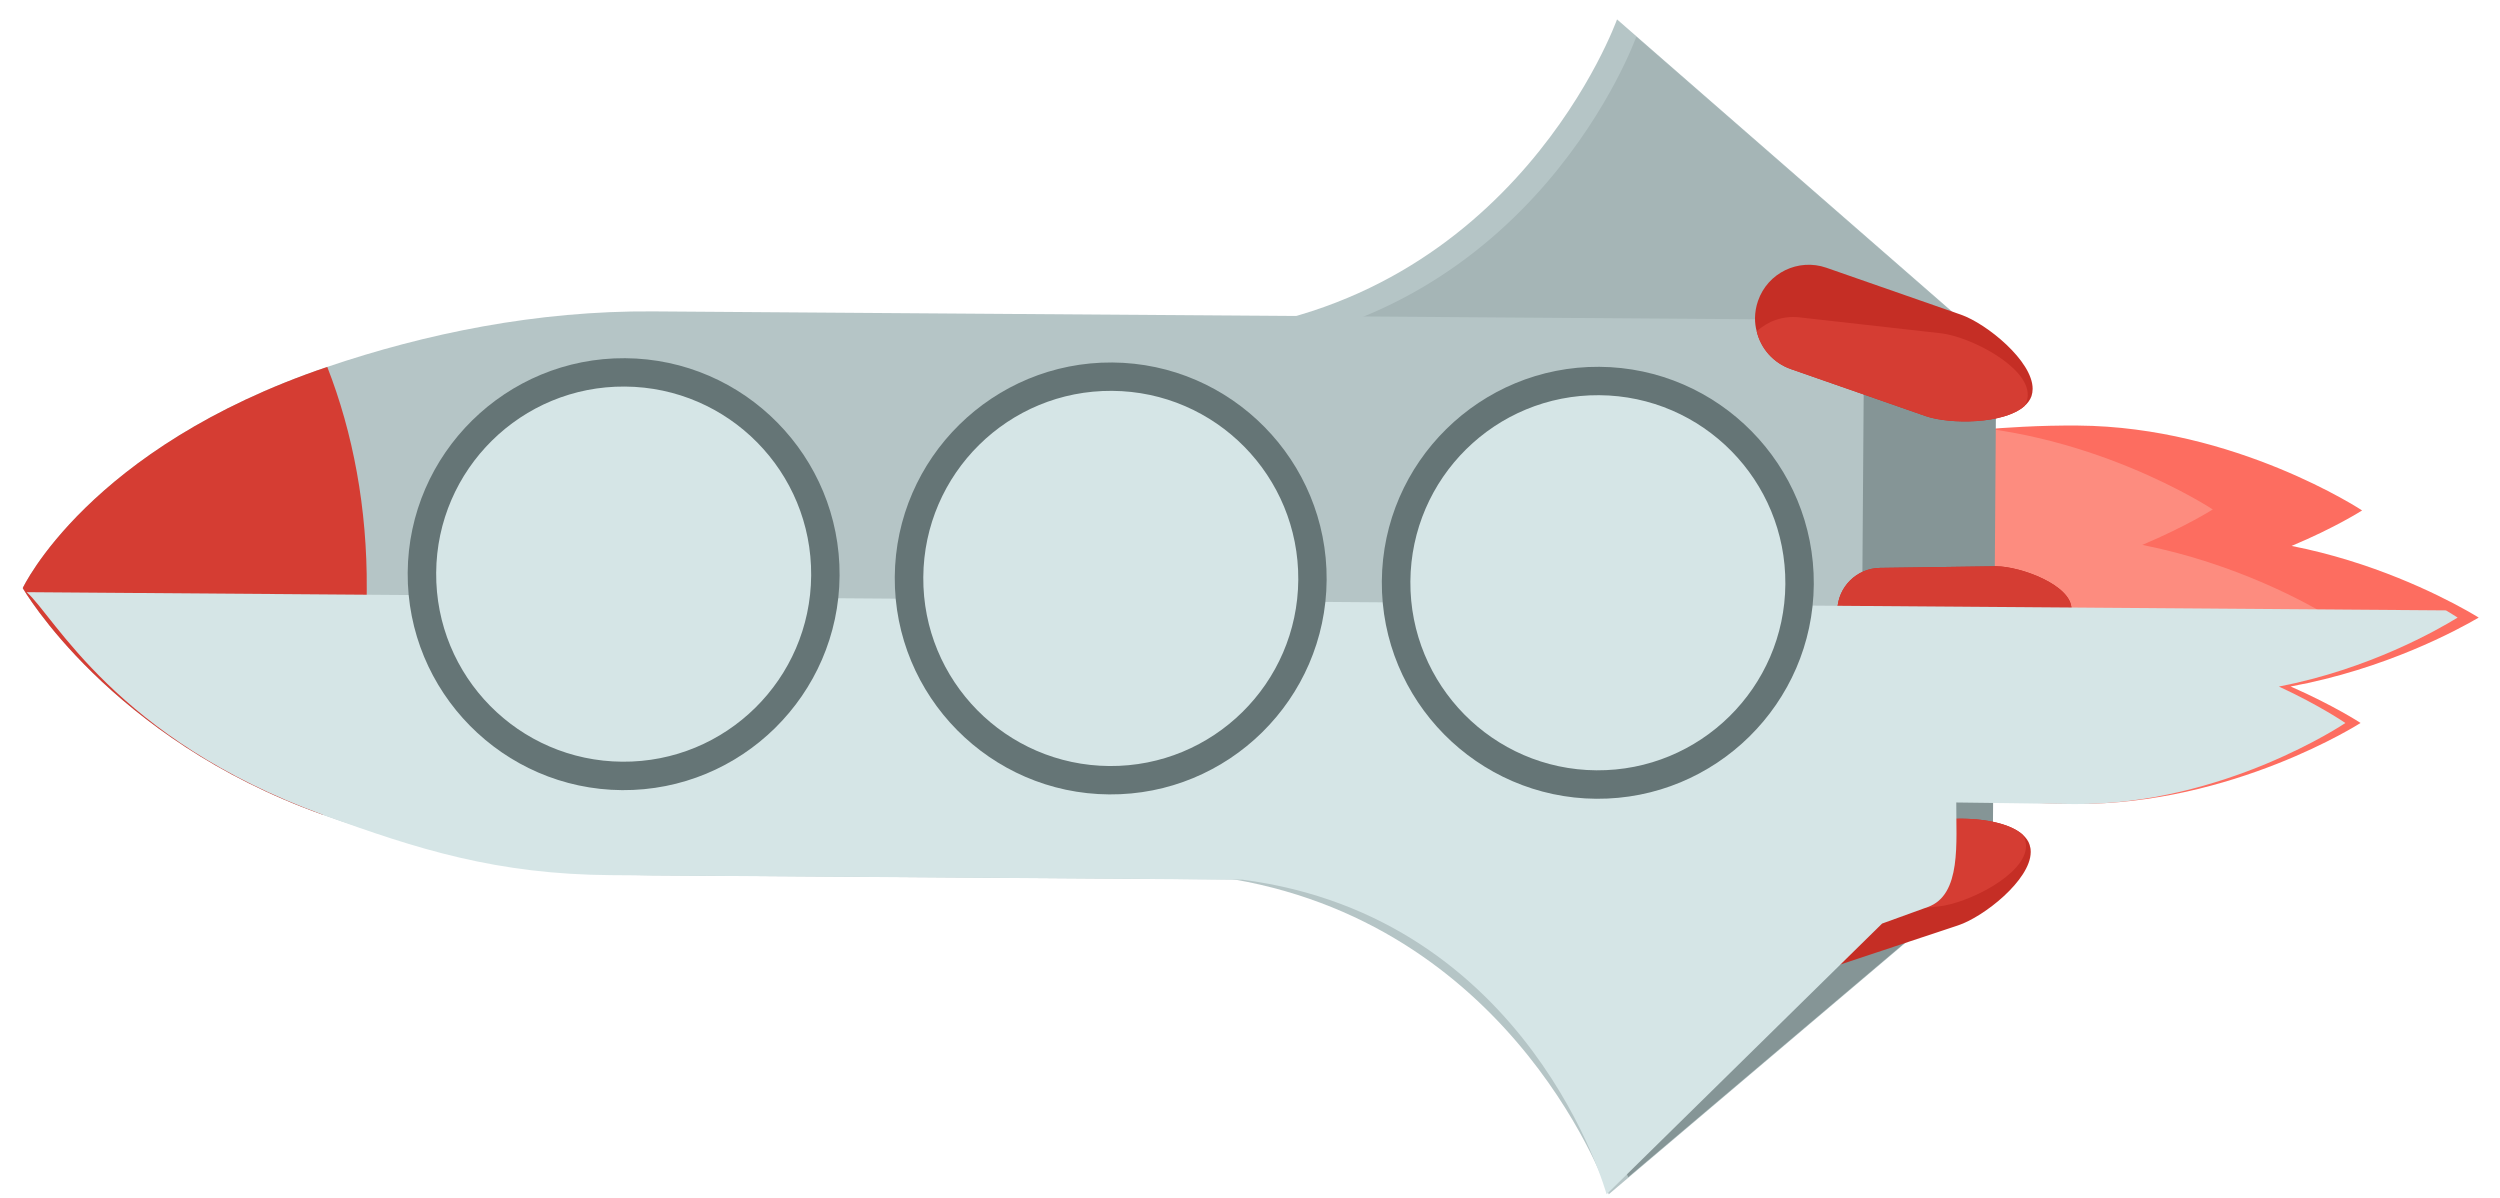
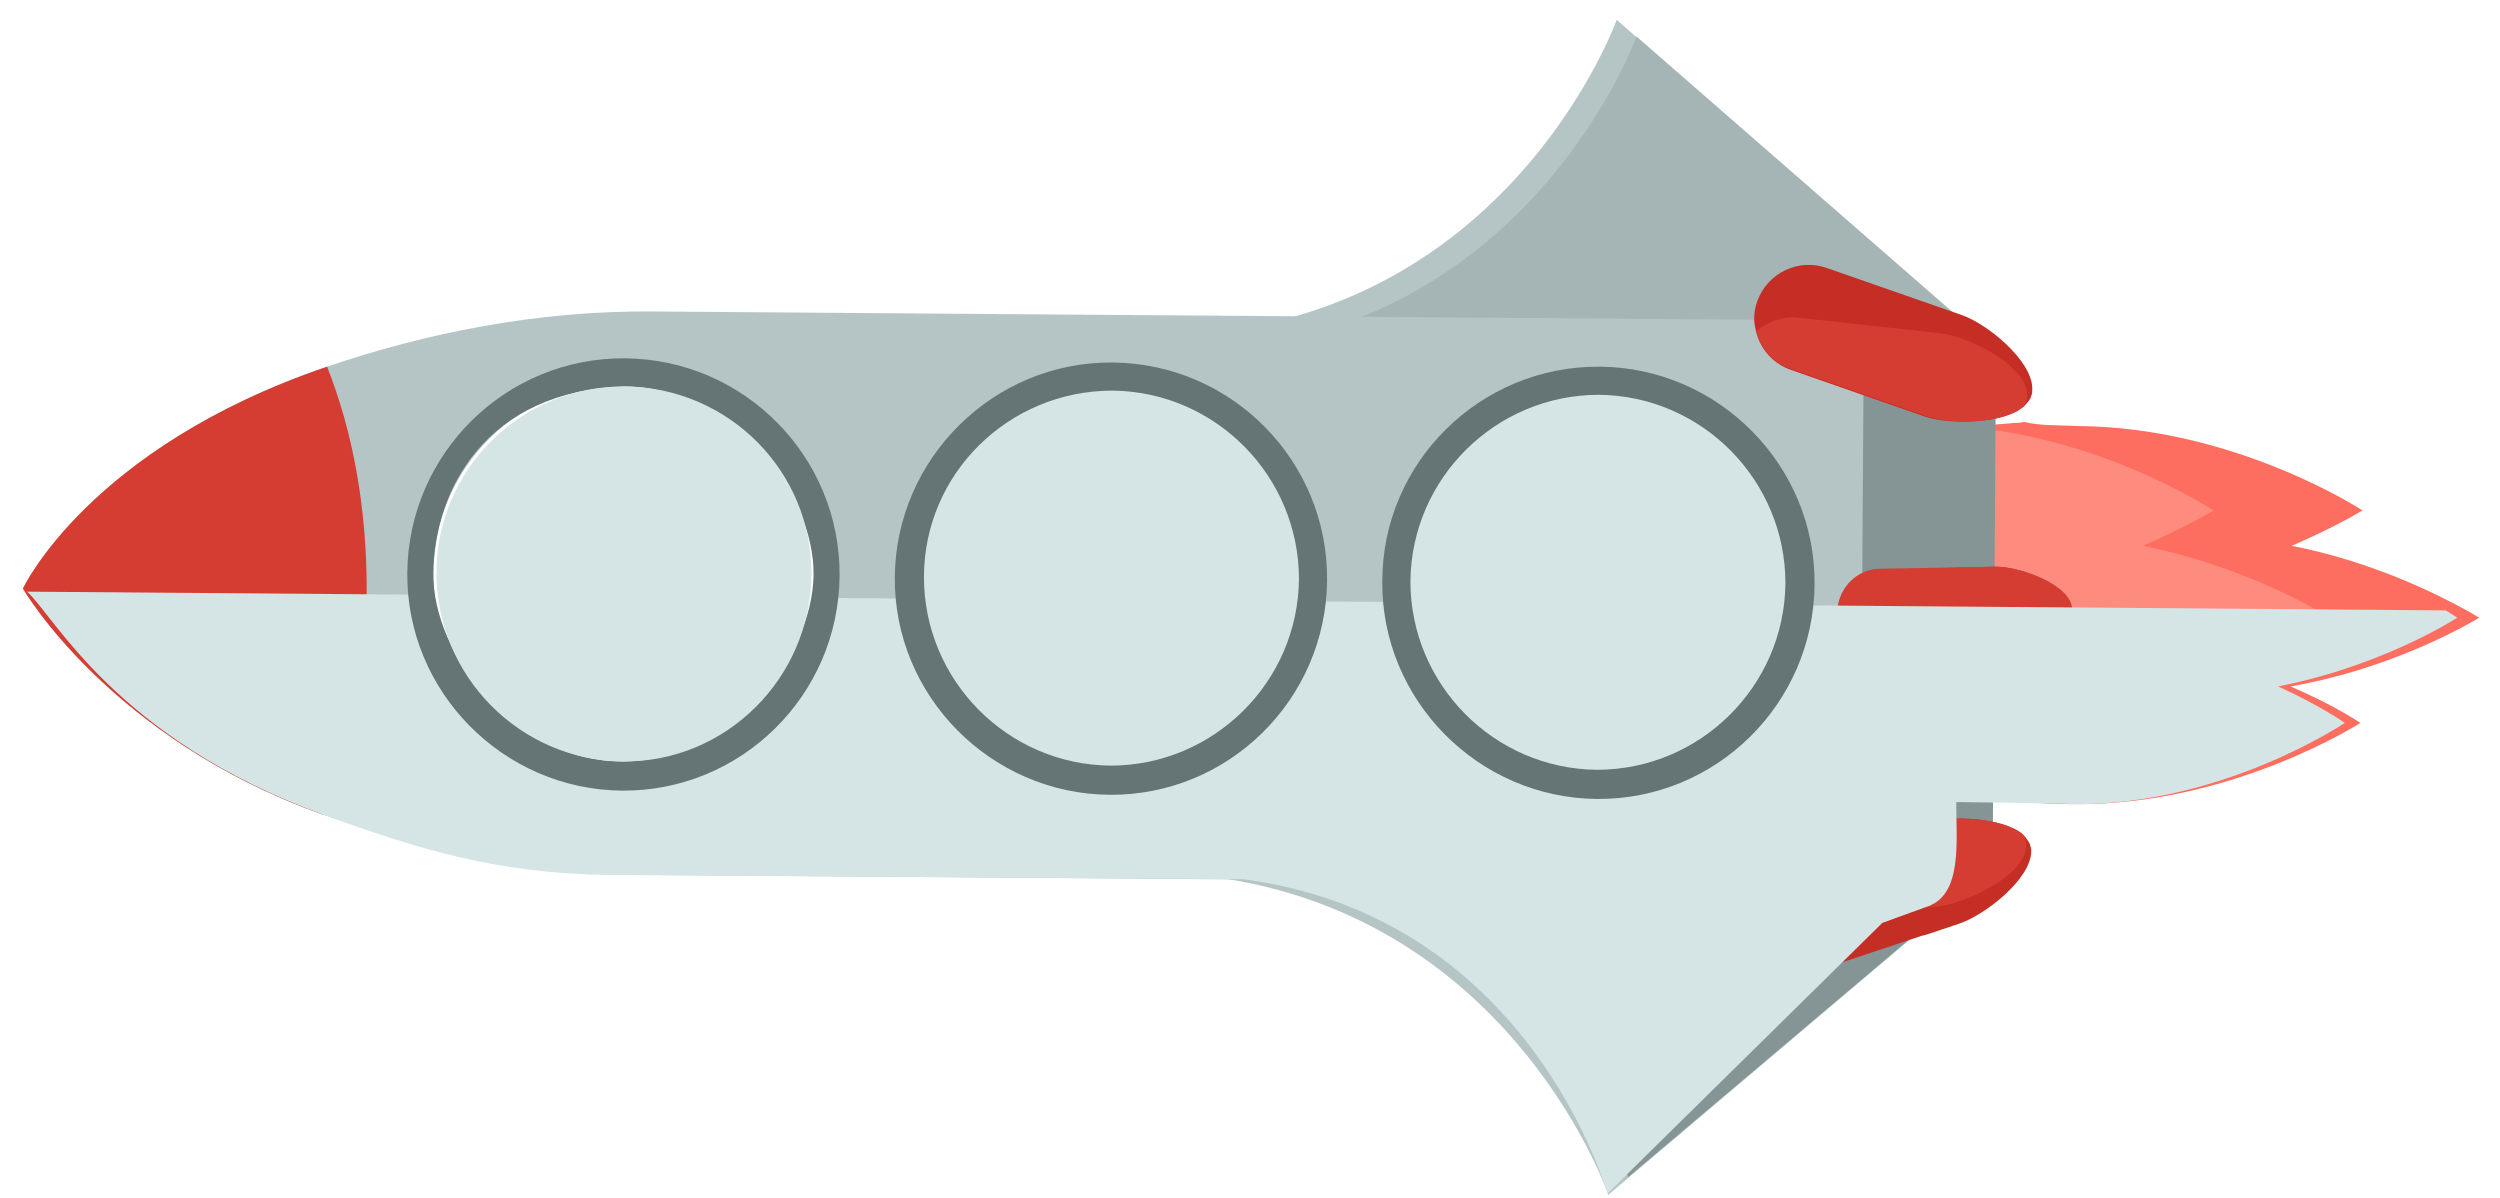
- <svg xmlns="http://www.w3.org/2000/svg" version="1.1" id="Слой_1" x="0px" y="0px" width="240px" height="115px" viewBox="0 0 240 115" enable-background="new 0 0 240 115" xml:space="preserve">
-   <path id="rocket-outer-flame" fill="#FD6D60" d="M199.494,40.854c15.099,0.109,27.268,8.148,27.268,8.148s-2.563,1.646-6.768,3.407  c7.74,1.525,13.906,4.583,16.779,6.187c0.498,0.284,0.885,0.506,1.183,0.692c-2.003,1.174-8.976,4.956-18.056,6.614  c4.177,1.836,6.715,3.502,6.715,3.502s-12.282,7.879-27.383,7.773c-1.75-0.014-3.478-0.064-5.133-0.187  c-0.246-0.003-0.484-0.021-0.729-0.05c-0.893-0.051-1.766-0.123-2.614-0.215c-1.709-0.179-3.34-0.394-4.876-0.658  c-3.229-0.551-6.066-1.291-8.314-2.157c-1.678-0.661-3.035-1.384-3.986-2.16c-0.027-0.028-0.053-0.045-0.08-0.073  c-1.004-0.84-1.537-1.732-1.529-2.664c0.006-0.928,0.565-1.813,1.567-2.623c0.028-0.029,0.054-0.059,0.081-0.068  c0.979-0.783,2.354-1.5,4.059-2.108c2.244-0.847,5.079-1.548,8.305-2.038c0.244-0.054,0.486-0.08,0.729-0.119  c-0.25-0.152-0.495-0.31-0.725-0.479c-1.18-0.84-1.885-1.732-2.027-2.678c0.041-0.236,0.109-0.457,0.218-0.682  c0.318-0.689,0.941-1.353,1.849-1.971c0.232-0.163,0.478-0.312,0.732-0.463c-0.242-0.044-0.486-0.075-0.727-0.131  c-4.59-0.782-8.369-1.934-10.815-3.313c-0.565-0.323-1.073-0.66-1.485-1.009c-0.028-0.016-0.056-0.028-0.086-0.067  c-0.99-0.83-1.533-1.721-1.527-2.652c0.008-0.929,0.551-1.813,1.566-2.627c0.028-0.025,0.057-0.039,0.082-0.065  c0.652-0.523,1.491-1.018,2.49-1.465c2.449-1.122,5.854-2.055,9.871-2.681c1.54-0.238,3.174-0.434,4.889-0.59  c0.701-0.064,1.418-0.114,2.142-0.151c0.34-0.023,0.688-0.047,1.026-0.061C195.91,40.882,197.676,40.84,199.494,40.854z" />
-   <path id="rocket-inner-flame" fill="#FD8C7F" d="M157.77,48.513c-0.023,3.072,5.924,5.771,14.638,7.166  c-1.613,0.947-2.607,1.998-2.789,3.121c0.165,1.123,1.146,2.188,2.745,3.156c-8.729,1.271-14.719,3.887-14.74,6.954  c-0.031,4.396,12.18,8.058,27.271,8.162c15.094,0.111,27.381-7.771,27.381-7.771s-2.537-1.664-6.711-3.498  c9.08-1.654,16.049-5.439,18.059-6.617c-1.989-1.204-8.906-5.085-17.965-6.876c4.199-1.769,6.768-3.402,6.768-3.402  s-12.177-8.052-27.271-8.159C170.063,40.638,157.8,44.116,157.77,48.513z" />
+ <svg xmlns="http://www.w3.org/2000/svg" version="1.1" id="Слой_1" x="0px" y="0px" viewBox="0 0 240 115" style="enable-background:new 0 0 240 115;" xml:space="preserve">
+   <style type="text/css">
+ 	.st0{fill:#FD6D60;}
+ 	.st1{fill:#FD8C7F;}
+ 	.st2{fill:#B5C5C6;}
+ 	.st3{fill:#A5B5B6;}
+ 	.st4{fill:#859596;}
+ 	.st5{fill:#C52E25;}
+ 	.st6{fill:#D53D33;}
+ 	.st7{fill:#D5E5E6;}
+ 	.st8{fill:#657576;}
+ </style>
+   <path id="rocket-outer-flame" class="st0" d="M199.5,40.9c15.1,0.1,27.3,8.1,27.3,8.1s-2.6,1.6-6.8,3.4c7.7,1.5,13.9,4.6,16.8,6.2  c0.5,0.3,0.9,0.5,1.2,0.7c-2,1.2-9,5-18.1,6.6c4.2,1.8,6.7,3.5,6.7,3.5s-12.3,7.9-27.4,7.8c-1.8,0-3.5-0.1-5.1-0.2  c-0.2,0-0.5,0-0.7-0.1c-0.9-0.1-1.8-0.1-2.6-0.2c-1.7-0.2-3.3-0.4-4.9-0.7c-3.2-0.6-6.1-1.3-8.3-2.2c-1.7-0.7-3-1.4-4-2.2  c0,0-0.1,0-0.1-0.1c-1-0.8-1.5-1.7-1.5-2.7c0-0.9,0.6-1.8,1.6-2.6c0,0,0.1-0.1,0.1-0.1c1-0.8,2.4-1.5,4.1-2.1c2.2-0.8,5.1-1.5,8.3-2  c0.2-0.1,0.5-0.1,0.7-0.1c-0.3-0.2-0.5-0.3-0.7-0.5c-1.2-0.8-1.9-1.7-2-2.7c0-0.2,0.1-0.5,0.2-0.7c0.3-0.7,0.9-1.4,1.8-2  c0.2-0.2,0.5-0.3,0.7-0.5c-0.2,0-0.5-0.1-0.7-0.1c-4.6-0.8-8.4-1.9-10.8-3.3c-0.6-0.3-1.1-0.7-1.5-1c0,0-0.1,0-0.1-0.1  c-1-0.8-1.5-1.7-1.5-2.7c0-0.9,0.6-1.8,1.6-2.6c0,0,0.1,0,0.1-0.1c0.7-0.5,1.5-1,2.5-1.5c2.4-1.1,5.9-2.1,9.9-2.7  c1.5-0.2,3.2-0.4,4.9-0.6c0.7-0.1,1.4-0.1,2.1-0.2c0.3,0,0.7,0,1-0.1C195.9,40.9,197.7,40.8,199.5,40.9z" />
+   <path id="rocket-inner-flame" class="st1" d="M157.8,48.5c0,3.1,5.9,5.8,14.6,7.2c-1.6,0.9-2.6,2-2.8,3.1c0.2,1.1,1.1,2.2,2.7,3.2  c-8.7,1.3-14.7,3.9-14.7,7c0,4.4,12.2,8.1,27.3,8.2c15.1,0.1,27.4-7.8,27.4-7.8s-2.5-1.7-6.7-3.5c9.1-1.7,16-5.4,18.1-6.6  c-2-1.2-8.9-5.1-18-6.9c4.2-1.8,6.8-3.4,6.8-3.4s-12.2-8.1-27.3-8.2C170.1,40.6,157.8,44.1,157.8,48.5z" />
  <g>
-     <path fill="#B5C5C6" d="M115.735,31.979c29.799-2.887,39.5-30.118,39.5-30.118l35.142,30.65   C190.376,32.511,85.938,34.868,115.735,31.979z" />
-     <path fill="#A5B5B6" d="M117.584,33.645c29.799-2.886,39.499-30.115,39.499-30.115l35.144,30.646   C192.227,34.176,87.783,36.534,117.584,33.645z" />
+     <path class="st2" d="M115.7,32c29.8-2.9,39.5-30.1,39.5-30.1l35.1,30.7C190.4,32.5,85.9,34.9,115.7,32z" />
+     <path class="st3" d="M117.6,33.6c29.8-2.9,39.5-30.1,39.5-30.1l35.1,30.6C192.2,34.2,87.8,36.5,117.6,33.6z" />
  </g>
  <g>
-     <path fill="#B5C5C6" d="M162.164,83.577c6.064,0.179,11.729,0.373,16.334,0.53c0.211,0.002,0.4,0.002,0.598,0.019   c3.66,0.124,6.618,0.229,8.521,0.296c1.305,0.053,2.122,0.072,2.329,0.09c0.043,0,0.06-0.003,0.06-0.003l-4.037,3.415l-0.881,0.756   l-30.651,25.975c0,0-8.662-25.437-35.942-30.229c-1.015-0.183-2.054-0.33-3.118-0.449c-9.254-1.033-5.546-1.375,3.976-1.348   C129.801,82.648,147.234,83.121,162.164,83.577z" />
-     <path fill="#859596" d="M117.234,82.333c29.758,3.313,39.066,30.676,39.066,30.676l35.578-30.142   C191.879,82.867,87.481,79.018,117.234,82.333z" />
+     <path class="st2" d="M162.2,83.6c6.1,0.2,11.7,0.4,16.3,0.5c0.2,0,0.4,0,0.6,0c3.7,0.1,6.6,0.2,8.5,0.3c1.3,0.1,2.1,0.1,2.3,0.1   c0,0,0.1,0,0.1,0l-4,3.4l-0.9,0.8l-30.7,26c0,0-8.7-25.4-35.9-30.2c-1-0.2-2.1-0.3-3.1-0.4c-9.3-1-5.5-1.4,4-1.3   C129.8,82.6,147.2,83.1,162.2,83.6z" />
+     <path class="st4" d="M117.2,82.3c29.8,3.3,39.1,30.7,39.1,30.7l35.6-30.1C191.9,82.9,87.5,79,117.2,82.3z" />
  </g>
-   <path id="rocket-body" fill="#B5C5C6" d="M62.709,29.894l119.382,0.855l-0.384,54.131L62.322,84.027  c-11.286-0.08-21.936-2.475-31.353-5.819C10.501,70.914,2.183,56.455,2.183,56.455s6.3-13.469,29.234-21.231  C40.844,32.029,51.476,29.814,62.709,29.894z" />
-   <path fill="#859596" d="M185.324,30.165c3.505,0.027,6.326,2.89,6.305,6.398l-0.324,45.146c-0.027,3.506-2.889,6.332-6.395,6.307  l0,0c-3.512-0.023-6.334-2.891-6.309-6.396l0.322-45.145C178.951,32.962,181.813,30.142,185.324,30.165L185.324,30.165z" />
+   <path id="rocket-body" class="st2" d="M62.7,29.9c-11.2-0.1-21.9,2.1-31.3,5.3C8.5,43,2.2,56.5,2.2,56.5S10.5,70.9,31,78.2  c9.4,3.3,20.1,5.7,31.4,5.8l119.4,0.9l0.4-54.1L62.7,29.9z M60,73.5c-10.2,0-18.4-8.2-18.4-18.4S49.9,36.7,60,36.7  s18.4,8.2,18.4,18.4S70.2,73.5,60,73.5z M153.4,73.5c-10.2,0-18.4-8.2-18.4-18.4s8.2-18.4,18.4-18.4s18.4,8.2,18.4,18.4  S163.6,73.5,153.4,73.5z" />
+   <path class="st4" d="M185.3,30.2c3.5,0,6.3,2.9,6.3,6.4l-0.3,45.1c0,3.5-2.9,6.3-6.4,6.3l0,0c-3.5,0-6.3-2.9-6.3-6.4l0.3-45.1  C179,33,181.8,30.1,185.3,30.2L185.3,30.2z" />
  <g>
-     <path fill="#C52E25" d="M189.041,78.617c2.021,0.083,4.083,0.556,5.154,1.525c0.31,0.285,0.541,0.605,0.656,0.978   c0.008,0.039,0.025,0.088,0.025,0.129c0.061,0.174,0.077,0.351,0.075,0.536c0,0.007,0,0.007-0.001,0.018   c-0.02,2.674-4.499,6.215-6.975,7.033l-3.336,1.111l-0.067,0.02l-9.587,3.189c-2.691,0.898-5.618-0.564-6.514-3.275   c-0.183-0.554-0.264-1.109-0.261-1.665c0.003-0.351,0.043-0.692,0.123-1.03c0.021-0.078,0.041-0.156,0.06-0.23   c0.049-0.197,0.11-0.391,0.181-0.582c0.169-0.419,0.384-0.816,0.659-1.176c0.601-0.819,1.451-1.477,2.504-1.819l6.943-2.315   l1.385-0.455l0.061-0.021l2.895-0.962l1.707-0.57C185.771,78.71,187.389,78.537,189.041,78.617z" />
-     <path fill="#D53D33" d="M194.191,80.148c0.166,0.275,0.265,0.574,0.297,0.877c0.01,0.07,0.009,0.133,0.009,0.205   c-0.021,2.76-5.67,5.527-8.435,5.793l-13.613,1.332c-1.557,0.149-3.01-0.405-4.059-1.403c0.424-1.636,1.631-3.011,3.35-3.58   l12.984-4.321C187.057,78.281,192.248,78.373,194.191,80.148z" />
+     <path class="st5" d="M189,78.6c2,0.1,4.1,0.6,5.2,1.5c0.3,0.3,0.5,0.6,0.7,1c0,0,0,0.1,0,0.1c0.1,0.2,0.1,0.4,0.1,0.5c0,0,0,0,0,0   c0,2.7-4.5,6.2-7,7l-3.3,1.1l-0.1,0l-9.6,3.2c-2.7,0.9-5.6-0.6-6.5-3.3c-0.2-0.6-0.3-1.1-0.3-1.7c0-0.4,0-0.7,0.1-1   c0-0.1,0-0.2,0.1-0.2c0-0.2,0.1-0.4,0.2-0.6c0.2-0.4,0.4-0.8,0.7-1.2c0.6-0.8,1.5-1.5,2.5-1.8l6.9-2.3l1.4-0.5l0.1,0l2.9-1l1.7-0.6   C185.8,78.7,187.4,78.5,189,78.6z" />
+     <path class="st6" d="M194.2,80.1c0.2,0.3,0.3,0.6,0.3,0.9c0,0.1,0,0.1,0,0.2c0,2.8-5.7,5.5-8.4,5.8l-13.6,1.3   c-1.6,0.1-3-0.4-4.1-1.4c0.4-1.6,1.6-3,3.4-3.6l13-4.3C187.1,78.3,192.2,78.4,194.2,80.1z" />
  </g>
  <g>
-     <path fill="#C52E25" d="M194.343,38.985c0.313-0.272,0.55-0.595,0.681-0.959c0.07-0.223,0.106-0.445,0.109-0.687   c0.018-2.674-4.415-6.272-6.885-7.131l-12.919-4.506c-2.683-0.93-5.629,0.487-6.558,3.18c-0.193,0.553-0.283,1.107-0.291,1.66   c-0.002,0.429,0.052,0.861,0.164,1.271c0.396,1.638,1.586,3.034,3.299,3.627l12.918,4.506   C187.182,40.75,192.372,40.733,194.343,38.985z" />
-     <path fill="#D53D33" d="M194.343,38.985c0.171-0.273,0.272-0.57,0.312-0.873c0.009-0.07,0.009-0.133,0.009-0.205   c0.021-2.762-5.59-5.608-8.349-5.913l-13.594-1.53c-1.554-0.17-3.016,0.363-4.076,1.347c0.397,1.638,1.586,3.034,3.299,3.627   l12.92,4.506C187.182,40.75,192.372,40.733,194.343,38.985z" />
+     <path class="st5" d="M194.3,39c0.3-0.3,0.6-0.6,0.7-1c0.1-0.2,0.1-0.4,0.1-0.7c0-2.7-4.4-6.3-6.9-7.1l-12.9-4.5   c-2.7-0.9-5.6,0.5-6.6,3.2c-0.2,0.6-0.3,1.1-0.3,1.7c0,0.4,0.1,0.9,0.2,1.3c0.4,1.6,1.6,3,3.3,3.6l12.9,4.5   C187.2,40.8,192.4,40.7,194.3,39z" />
+     <path class="st6" d="M194.3,39c0.2-0.3,0.3-0.6,0.3-0.9c0-0.1,0-0.1,0-0.2c0-2.8-5.6-5.6-8.3-5.9l-13.6-1.5c-1.6-0.2-3,0.4-4.1,1.3   c0.4,1.6,1.6,3,3.3,3.6l12.9,4.5C187.2,40.8,192.4,40.7,194.3,39z" />
  </g>
  <g>
-     <path fill="#C52E25" d="M191.552,54.363h0.091c2.332,0.017,7.188,1.793,7.217,4.075c0,0.088,0.002,0.178-0.018,0.267   c-0.339,2.178-4.962,3.97-7.178,3.999l-11.071,0.152h-0.077c-2.263-0.017-4.105-1.836-4.146-4.117   c0.001-0.061,0.002-0.133,0.012-0.193c0.069-2.209,1.86-4,4.104-4.028L191.552,54.363z" />
-     <path fill="#D53D33" d="M191.552,54.363h0.091c2.332,0.017,7.188,1.793,7.217,4.075c0,0.088,0.002,0.178-0.018,0.267l-22.46-0.159   c0.069-2.209,1.86-4,4.104-4.028L191.552,54.363z" />
+     <path class="st5" d="M191.6,54.4L191.6,54.4c2.4,0,7.3,1.8,7.3,4.1c0,0.1,0,0.2,0,0.3c-0.3,2.2-5,4-7.2,4l-11.1,0.2h-0.1   c-2.3,0-4.1-1.8-4.1-4.1c0-0.1,0-0.1,0-0.2c0.1-2.2,1.9-4,4.1-4L191.6,54.4z" />
+     <path class="st6" d="M191.6,54.4L191.6,54.4c2.4,0,7.3,1.8,7.3,4.1c0,0.1,0,0.2,0,0.3l-22.5-0.2c0.1-2.2,1.9-4,4.1-4L191.6,54.4z" />
  </g>
-   <path fill="#D53D33" d="M31.417,35.224c2.472,6.318,3.846,13.594,3.791,21.334l-0.004,0.594c-0.133,7.674-1.651,14.86-4.235,21.056  C10.501,70.914,2.183,56.455,2.183,56.455S8.483,42.986,31.417,35.224z" />
-   <path id="rocket-shadow" fill="#D5E5E6" d="M2.559,56.848l232.25,1.748c0.474,0.284,0.84,0.506,1.123,0.692  c-1.904,1.175-8.527,4.958-17.156,6.621c3.969,1.835,6.379,3.5,6.379,3.5s-11.672,7.882-26.016,7.782  c-1.662-0.012-11.334-0.17-11.336-0.153c-0.025,3.813,0.53,8.864-2.729,10.034l-4.393,1.591l-26.447,25.989  c0,0-7.326-26.631-34.986-30.205l-60.581-0.432c-10.96-0.078-18.553-2.466-27.697-5.809C11.094,70.918,5.209,59.132,2.559,56.848z" />
+   <path class="st6" d="M31.4,35.2c2.5,6.3,3.8,13.6,3.8,21.3l0,0.6C35.1,64.8,33.6,72,31,78.2C10.5,70.9,2.2,56.5,2.2,56.5  S8.5,43,31.4,35.2z" />
+   <path id="rocket-shadow" class="st7" d="M235.9,59.3c-0.3-0.2-0.6-0.4-1.1-0.7l-63.3-0.5c-1.4,8.7-9,15.4-18.2,15.4  c-9.2,0-16.9-6.8-18.2-15.7l-56.9-0.4c-1.1,9.1-8.9,16.1-18.3,16.1c-9.5,0-17.3-7.2-18.3-16.4L2.6,56.8c2.6,2.3,8.5,14.1,28.4,21.4  c9.1,3.3,16.7,5.7,27.7,5.8l60.6,0.4c27.7,3.6,35,30.2,35,30.2l26.4-26l4.4-1.6c3.3-1.2,2.7-6.2,2.7-10c0,0,9.7,0.1,11.3,0.2  c14.3,0.1,26-7.8,26-7.8s-2.4-1.7-6.4-3.5C227.4,64.2,234,60.5,235.9,59.3z" />
  <g>
-     <path fill="#657576" d="M132.656,55.799c-0.086,11.438,9.171,20.799,20.586,20.883c11.438,0.08,20.801-9.148,20.882-20.586   c0.08-11.436-9.151-20.801-20.586-20.882C142.122,35.134,132.738,44.365,132.656,55.799z M167.759,56.051   c-0.055,7.912-6.548,14.307-14.476,14.25c-7.9-0.057-14.299-6.546-14.24-14.456c0.055-7.931,6.542-14.304,14.45-14.249   C161.423,41.653,167.82,48.126,167.759,56.051z" />
-     <path fill="#D5E5E6" d="M153.523,37.939c9.944,0.069,17.942,8.192,17.871,18.136c-0.069,9.94-8.185,17.944-18.133,17.875   c-9.938-0.069-17.934-8.194-17.865-18.134C135.469,45.874,143.577,37.868,153.523,37.939z" />
+     <path class="st8" d="M132.7,55.8c-0.1,11.4,9.2,20.8,20.6,20.9c11.4,0.1,20.8-9.1,20.9-20.6c0.1-11.4-9.2-20.8-20.6-20.9   C142.1,35.1,132.7,44.4,132.7,55.8z M167.8,56.1c-0.1,7.9-6.5,14.3-14.5,14.2c-7.9-0.1-14.3-6.5-14.2-14.5   c0.1-7.9,6.5-14.3,14.4-14.2C161.4,41.7,167.8,48.1,167.8,56.1z" />
+     <path id="right-window_1_" class="st7" d="M153.5,37.9c9.9,0.1,17.9,8.2,17.9,18.1c-0.1,9.9-8.2,17.9-18.1,17.9   c-9.9-0.1-17.9-8.2-17.9-18.1C135.5,45.9,143.6,37.9,153.5,37.9z" />
  </g>
  <g>
-     <path fill="#657576" d="M85.897,55.385c-0.08,11.442,9.168,20.8,20.584,20.878c11.433,0.086,20.796-9.142,20.876-20.583   c0.08-11.432-9.146-20.8-20.581-20.881C95.362,34.724,85.98,43.954,85.897,55.385z M120.997,55.634   c-0.056,7.917-6.542,14.312-14.466,14.257c-7.912-0.06-14.308-6.545-14.248-14.458c0.056-7.926,6.543-14.302,14.453-14.247   C114.662,41.238,121.055,47.71,120.997,55.634z" />
-     <path fill="#D5E5E6" d="M106.762,37.522c9.949,0.068,17.941,8.19,17.873,18.141c-0.072,9.942-8.182,17.946-18.128,17.876   c-9.949-0.075-17.944-8.191-17.871-18.136C88.709,45.46,96.817,37.45,106.762,37.522z" />
+     <path class="st8" d="M85.9,55.4c-0.1,11.4,9.2,20.8,20.6,20.9c11.4,0.1,20.8-9.1,20.9-20.6c0.1-11.4-9.1-20.8-20.6-20.9   C95.4,34.7,86,44,85.9,55.4z M121,55.6c-0.1,7.9-6.5,14.3-14.5,14.3c-7.9-0.1-14.3-6.5-14.2-14.5c0.1-7.9,6.5-14.3,14.5-14.2   C114.7,41.2,121.1,47.7,121,55.6z" />
+     <path class="st7" d="M106.8,37.5c9.9,0.1,17.9,8.2,17.9,18.1c-0.1,9.9-8.2,17.9-18.1,17.9c-9.9-0.1-17.9-8.2-17.9-18.1   C88.7,45.5,96.8,37.5,106.8,37.5z" />
  </g>
  <g>
-     <path fill="#657576" d="M39.138,54.972c-0.081,11.44,9.163,20.797,20.585,20.881c11.434,0.078,20.792-9.147,20.877-20.584   c0.08-11.435-9.144-20.801-20.581-20.881C48.6,34.308,39.22,43.539,39.138,54.972z M74.217,55.224   c-0.057,7.913-6.542,14.307-14.449,14.25C51.859,69.417,45.46,62.932,45.52,55.02c0.053-7.928,6.543-14.306,14.454-14.248   C67.879,40.826,74.273,47.298,74.217,55.224z" />
-     <path fill="#D5E5E6" d="M59.995,37.11c9.956,0.073,17.95,8.193,17.877,18.135c-0.068,9.942-8.179,17.957-18.13,17.878   c-9.943-0.068-17.943-8.189-17.869-18.138C41.94,45.048,50.058,37.036,59.995,37.11z" />
+     <path class="st8" d="M39.1,55c-0.1,11.4,9.2,20.8,20.6,20.9c11.4,0.1,20.8-9.1,20.9-20.6c0.1-11.4-9.1-20.8-20.6-20.9   C48.6,34.3,39.2,43.5,39.1,55z M78.1,55.2c-0.1,7.9-8,17.9-18.4,17.9C49.5,73.1,41.5,62.9,41.6,55c0.1-7.9,5-17.5,18.4-17.9   C70.3,37.2,78.2,47.3,78.1,55.2z" />
+     <path id="left-window" class="st7" d="M60,37.1c10,0.1,18,8.2,17.9,18.1c-0.1,9.9-8.2,18-18.1,17.9c-9.9-0.1-17.9-8.2-17.9-18.1   C41.9,45,50.1,37,60,37.1z" />
  </g>
</svg>
